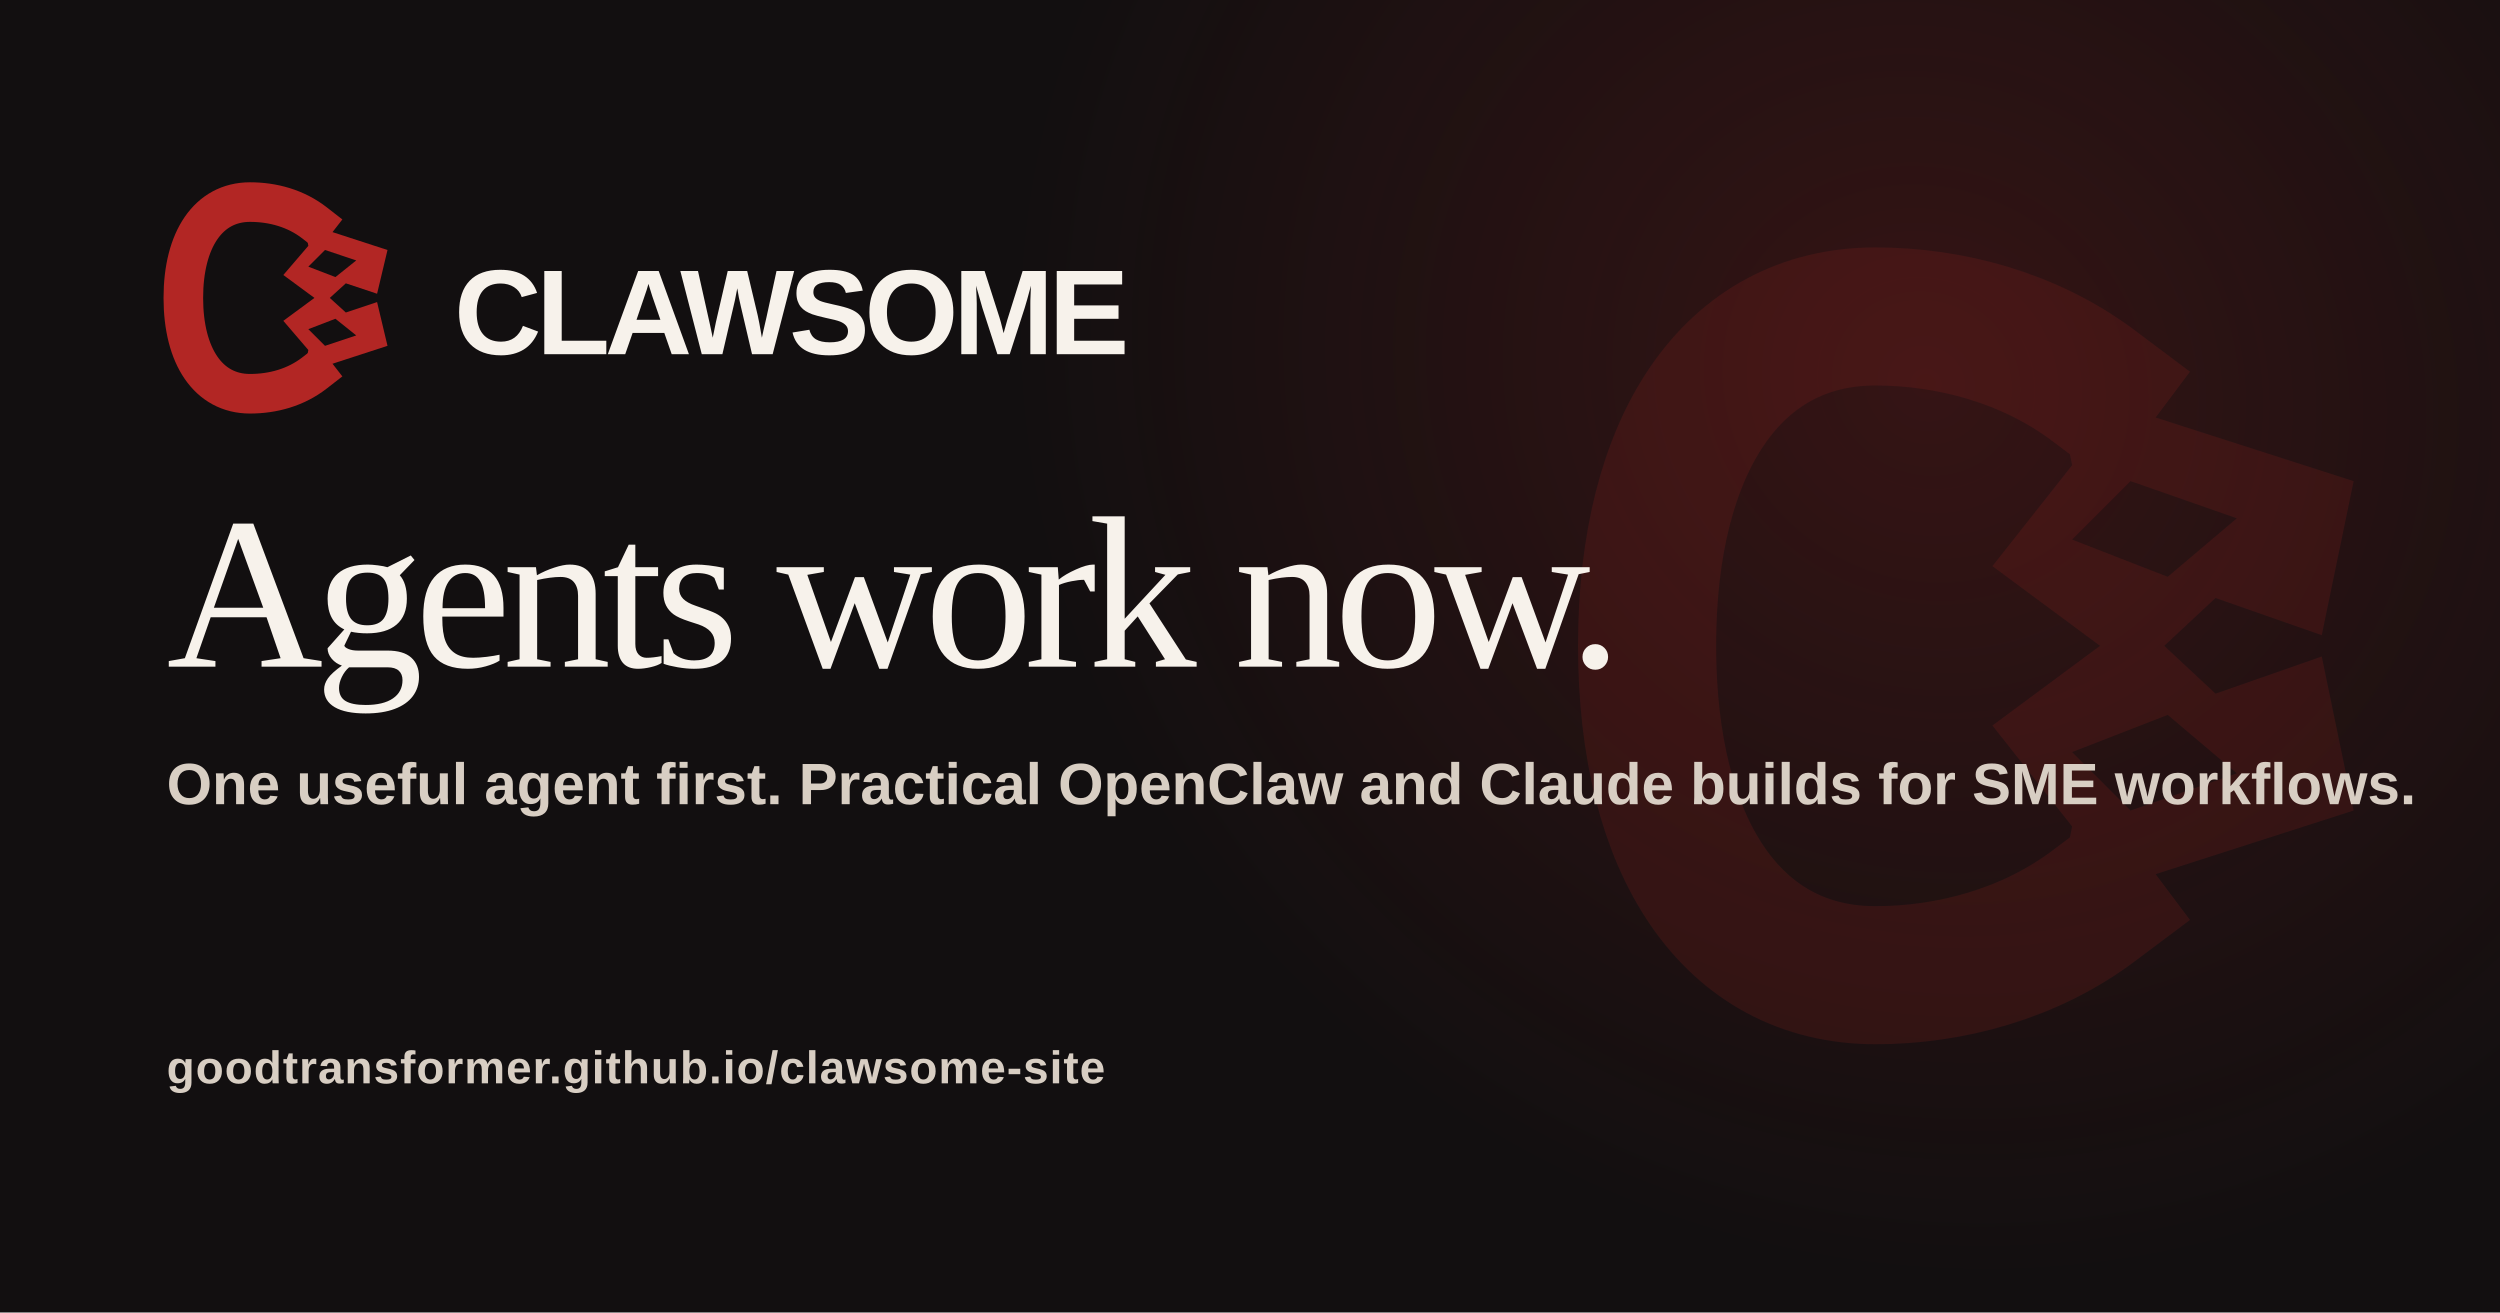
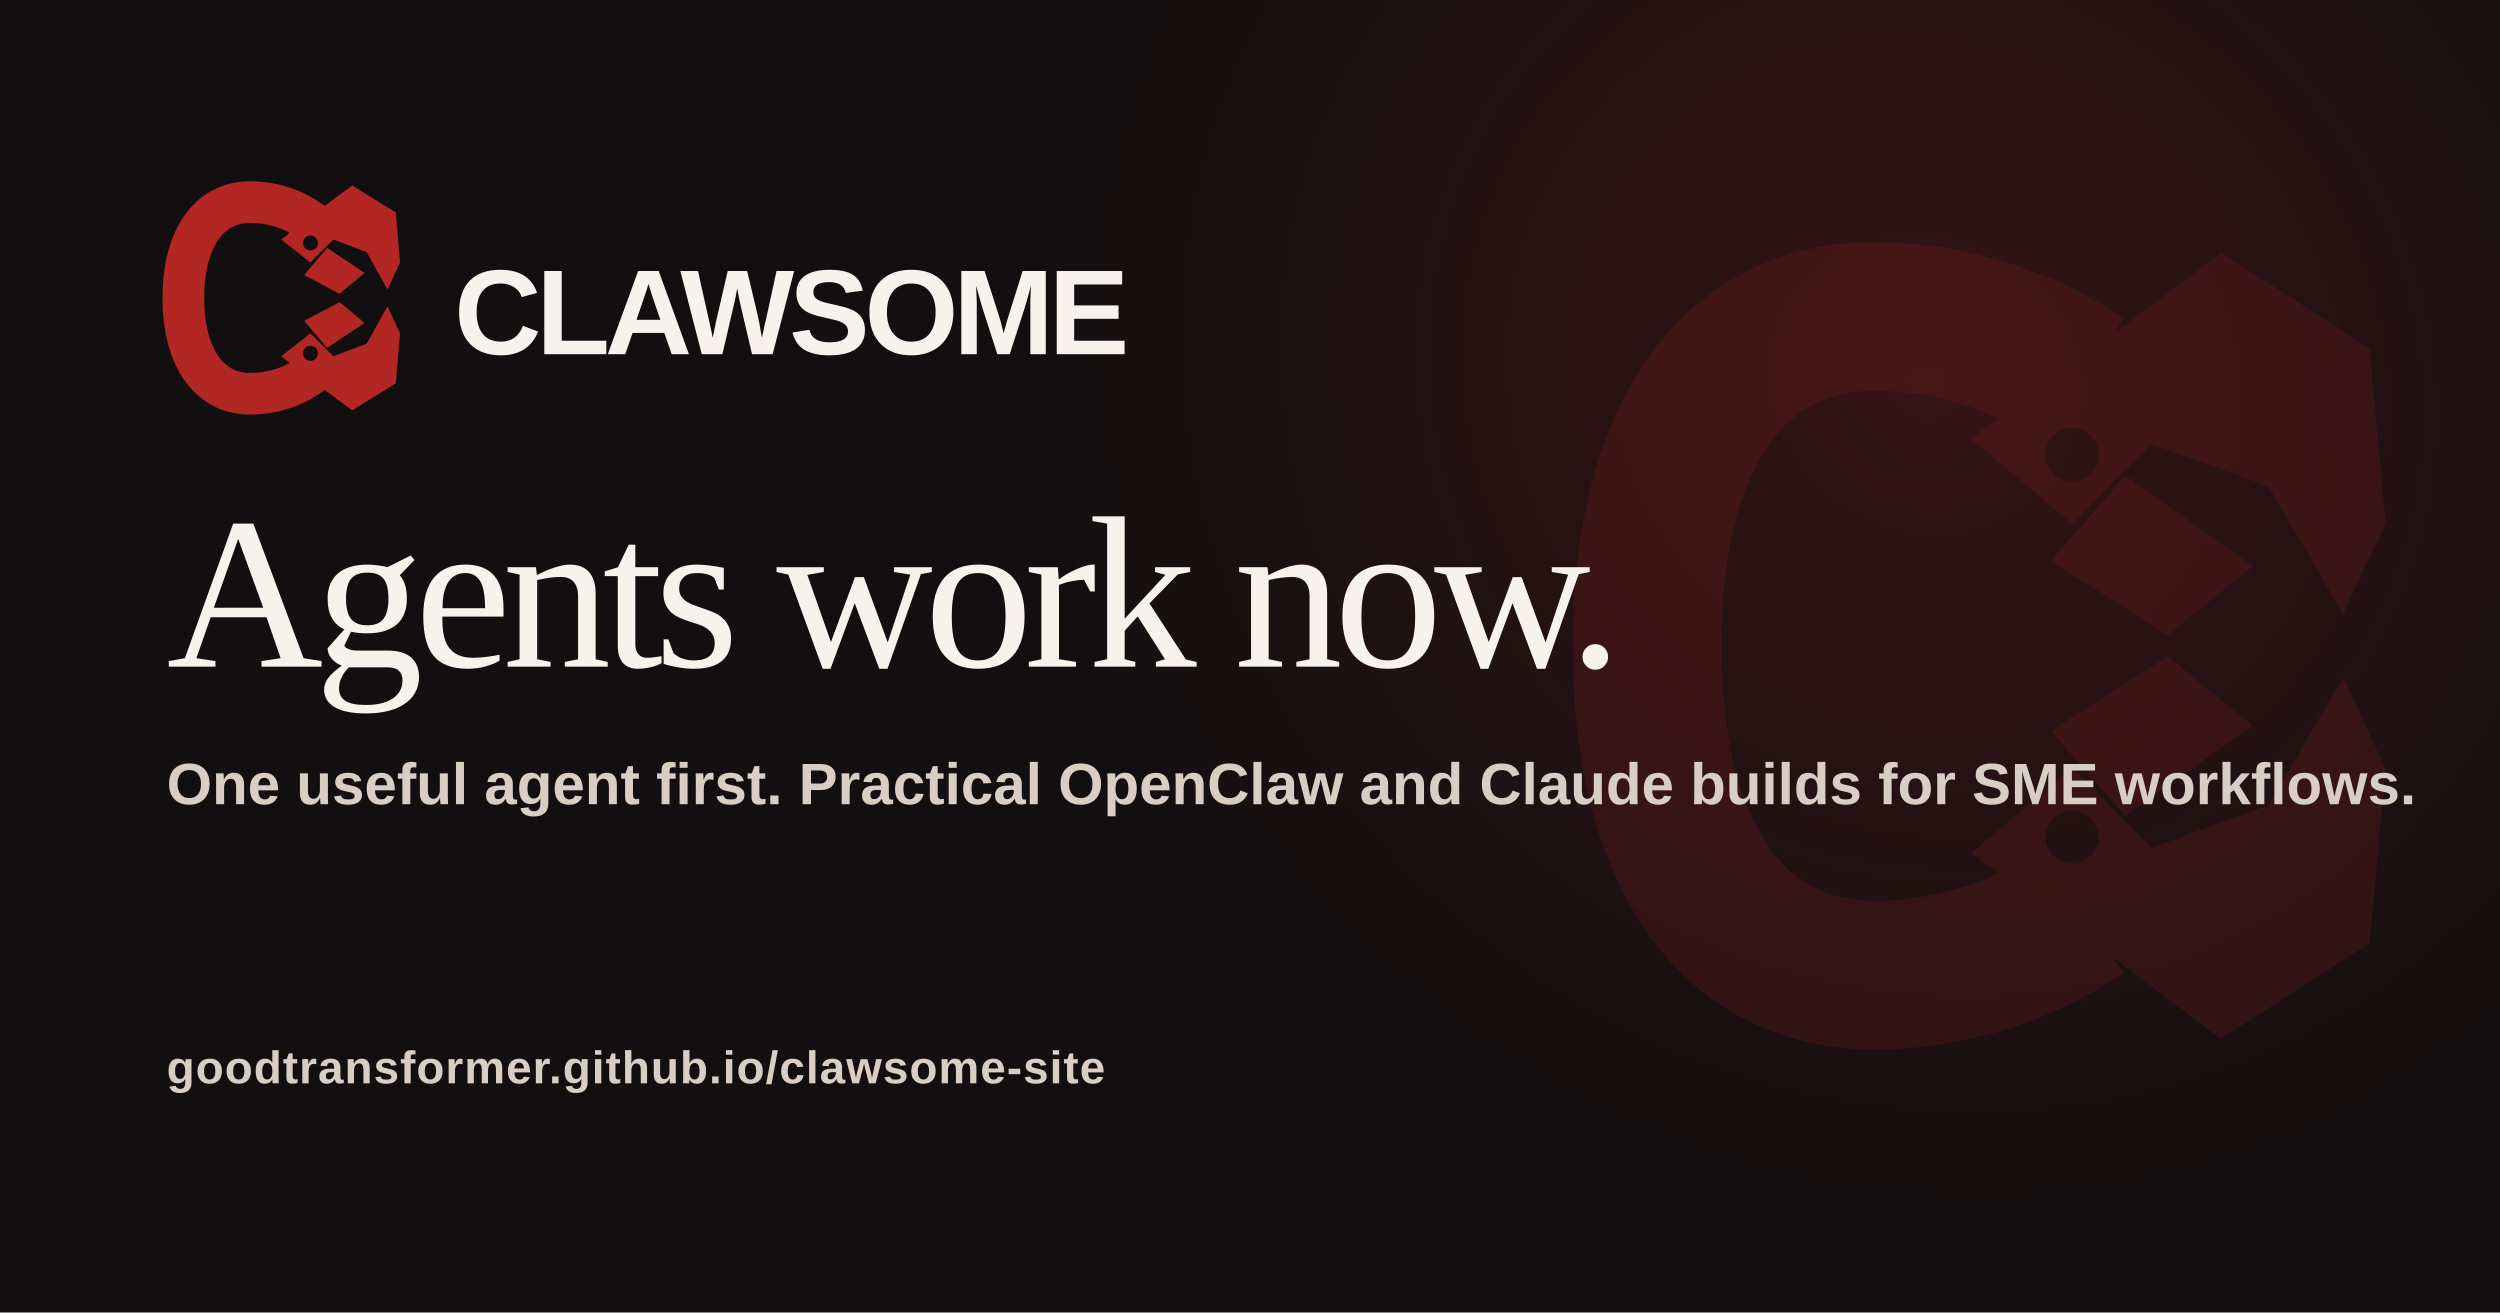
<svg xmlns="http://www.w3.org/2000/svg" width="1200" height="630" viewBox="0 0 1200 630" fill="none">
  <defs>
    <radialGradient id="glow" cx="0" cy="0" r="1" gradientUnits="userSpaceOnUse" gradientTransform="translate(924 182) rotate(123.881) scale(420.993 446.723)">
      <stop stop-color="#B22624" stop-opacity="0.22" />
      <stop offset="1" stop-color="#B22624" stop-opacity="0" />
    </radialGradient>
  </defs>
  <rect width="1200" height="630" fill="#120F10" />
  <rect width="1200" height="630" fill="url(#glow)" />
  <g opacity="0.15" transform="translate(760 106) scale(2.55)">
-     <path d="M96 31C84 22 69 18 55 18C28 18 12 42 12 80C12 118 28 142 55 142C69 142 84 138 96 129" stroke="#B22624" stroke-width="26" stroke-linecap="square" stroke-linejoin="miter" />
-     <path d="M89 31L145 49L139 78L119 71L104 85L77 65L92 46Z M103 49L123 56L110 67L92 60Z" fill="#B22624" fill-rule="evenodd" clip-rule="evenodd" />
-     <path d="M89 129L145 111L139 82L119 89L104 75L77 95L92 114Z M103 111L123 104L110 93L92 100Z" fill="#B22624" fill-rule="evenodd" clip-rule="evenodd" />
+     <path d="M94 30C82 22 68 18 55 18C27 18 12 42 12 80C12 118 27 142 55 142C68 142 82 138 94 130" stroke="#B22624" stroke-width="28" stroke-linecap="butt" stroke-linejoin="miter" />
+     <path d="M87 31L120 6L148 24L151 57L143 74L129 50L107 42L92 57L73 41Z M92 39A5 5 0 1 0 92 49A5 5 0 1 0 92 39Z" fill="#B22624" fill-rule="evenodd" clip-rule="evenodd" />
+     <path d="M87 129L120 154L148 136L151 103L143 86L129 110L107 118L92 103L73 119Z M92 111A5 5 0 1 0 92 121A5 5 0 1 0 92 111Z" fill="#B22624" fill-rule="evenodd" clip-rule="evenodd" />
+     <path d="M102 48L126 65L110 78L88 64Z" fill="#B22624" />
+     <path d="M102 112L126 95L110 82L88 96Z" fill="#B22624" />
  </g>
  <g transform="translate(80 84)">
-     <path d="M71 23C62 16 51 13 40 13C20 13 8 31 8 59C8 87 20 105 40 105C51 105 62 102 71 95" stroke="#B22624" stroke-width="19" stroke-linecap="square" stroke-linejoin="miter" />
-     <path d="M66 23L106 36L101 57L86 52L75 62L56 48L68 34Z M76 36L91 41L81 49L68 44Z" fill="#B22624" fill-rule="evenodd" clip-rule="evenodd" />
-     <path d="M66 95L106 82L101 61L86 66L75 56L56 70L68 84Z M76 82L91 77L81 69L68 74Z" fill="#B22624" fill-rule="evenodd" clip-rule="evenodd" />
+     <path d="M70 23C61 16 50 13 40 13C20 13 8 31 8 59C8 87 20 105 40 105C50 105 61 102 70 95" stroke="#B22624" stroke-width="20" stroke-linecap="butt" stroke-linejoin="miter" />
+     <path d="M65 23L89 5L110 18L112 42L106 55L96 37L80 31L69 42L55 31Z M69 29A3.6 3.6 0 1 0 69 36.2A3.6 3.6 0 1 0 69 29Z" fill="#B22624" fill-rule="evenodd" clip-rule="evenodd" />
+     <path d="M65 95L89 113L110 100L112 76L106 63L96 81L80 87L69 76L55 87Z M69 82A3.6 3.6 0 1 0 69 89.2A3.6 3.6 0 1 0 69 82Z" fill="#B22624" fill-rule="evenodd" clip-rule="evenodd" />
+     <path d="M77 35L95 47L83 57L66 48Z" fill="#B22624" />
+     <path d="M77 83L95 71L83 61L66 70Z" fill="#B22624" />
  </g>
  <text x="218" y="170" fill="#F7F2EB" font-family="Manrope, Arial, Helvetica, sans-serif" font-size="58" font-weight="800" letter-spacing="-2.5">
    CLAWSOME
  </text>
  <text x="80" y="320" fill="#F7F2EB" font-family="Georgia, 'Times New Roman', serif" font-size="104" letter-spacing="-4">
    Agents work now.
  </text>
  <text x="80" y="386" fill="#D8CEC3" font-family="Manrope, Arial, Helvetica, sans-serif" font-size="28" font-weight="600">
    One useful agent first. Practical OpenClaw and Claude builds for SME workflows.
  </text>
  <text x="80" y="520" fill="#D8CEC3" font-family="Manrope, Arial, Helvetica, sans-serif" font-size="22" font-weight="600" letter-spacing="0.5">
    goodtransformer.github.io/clawsome-site
  </text>
</svg>
